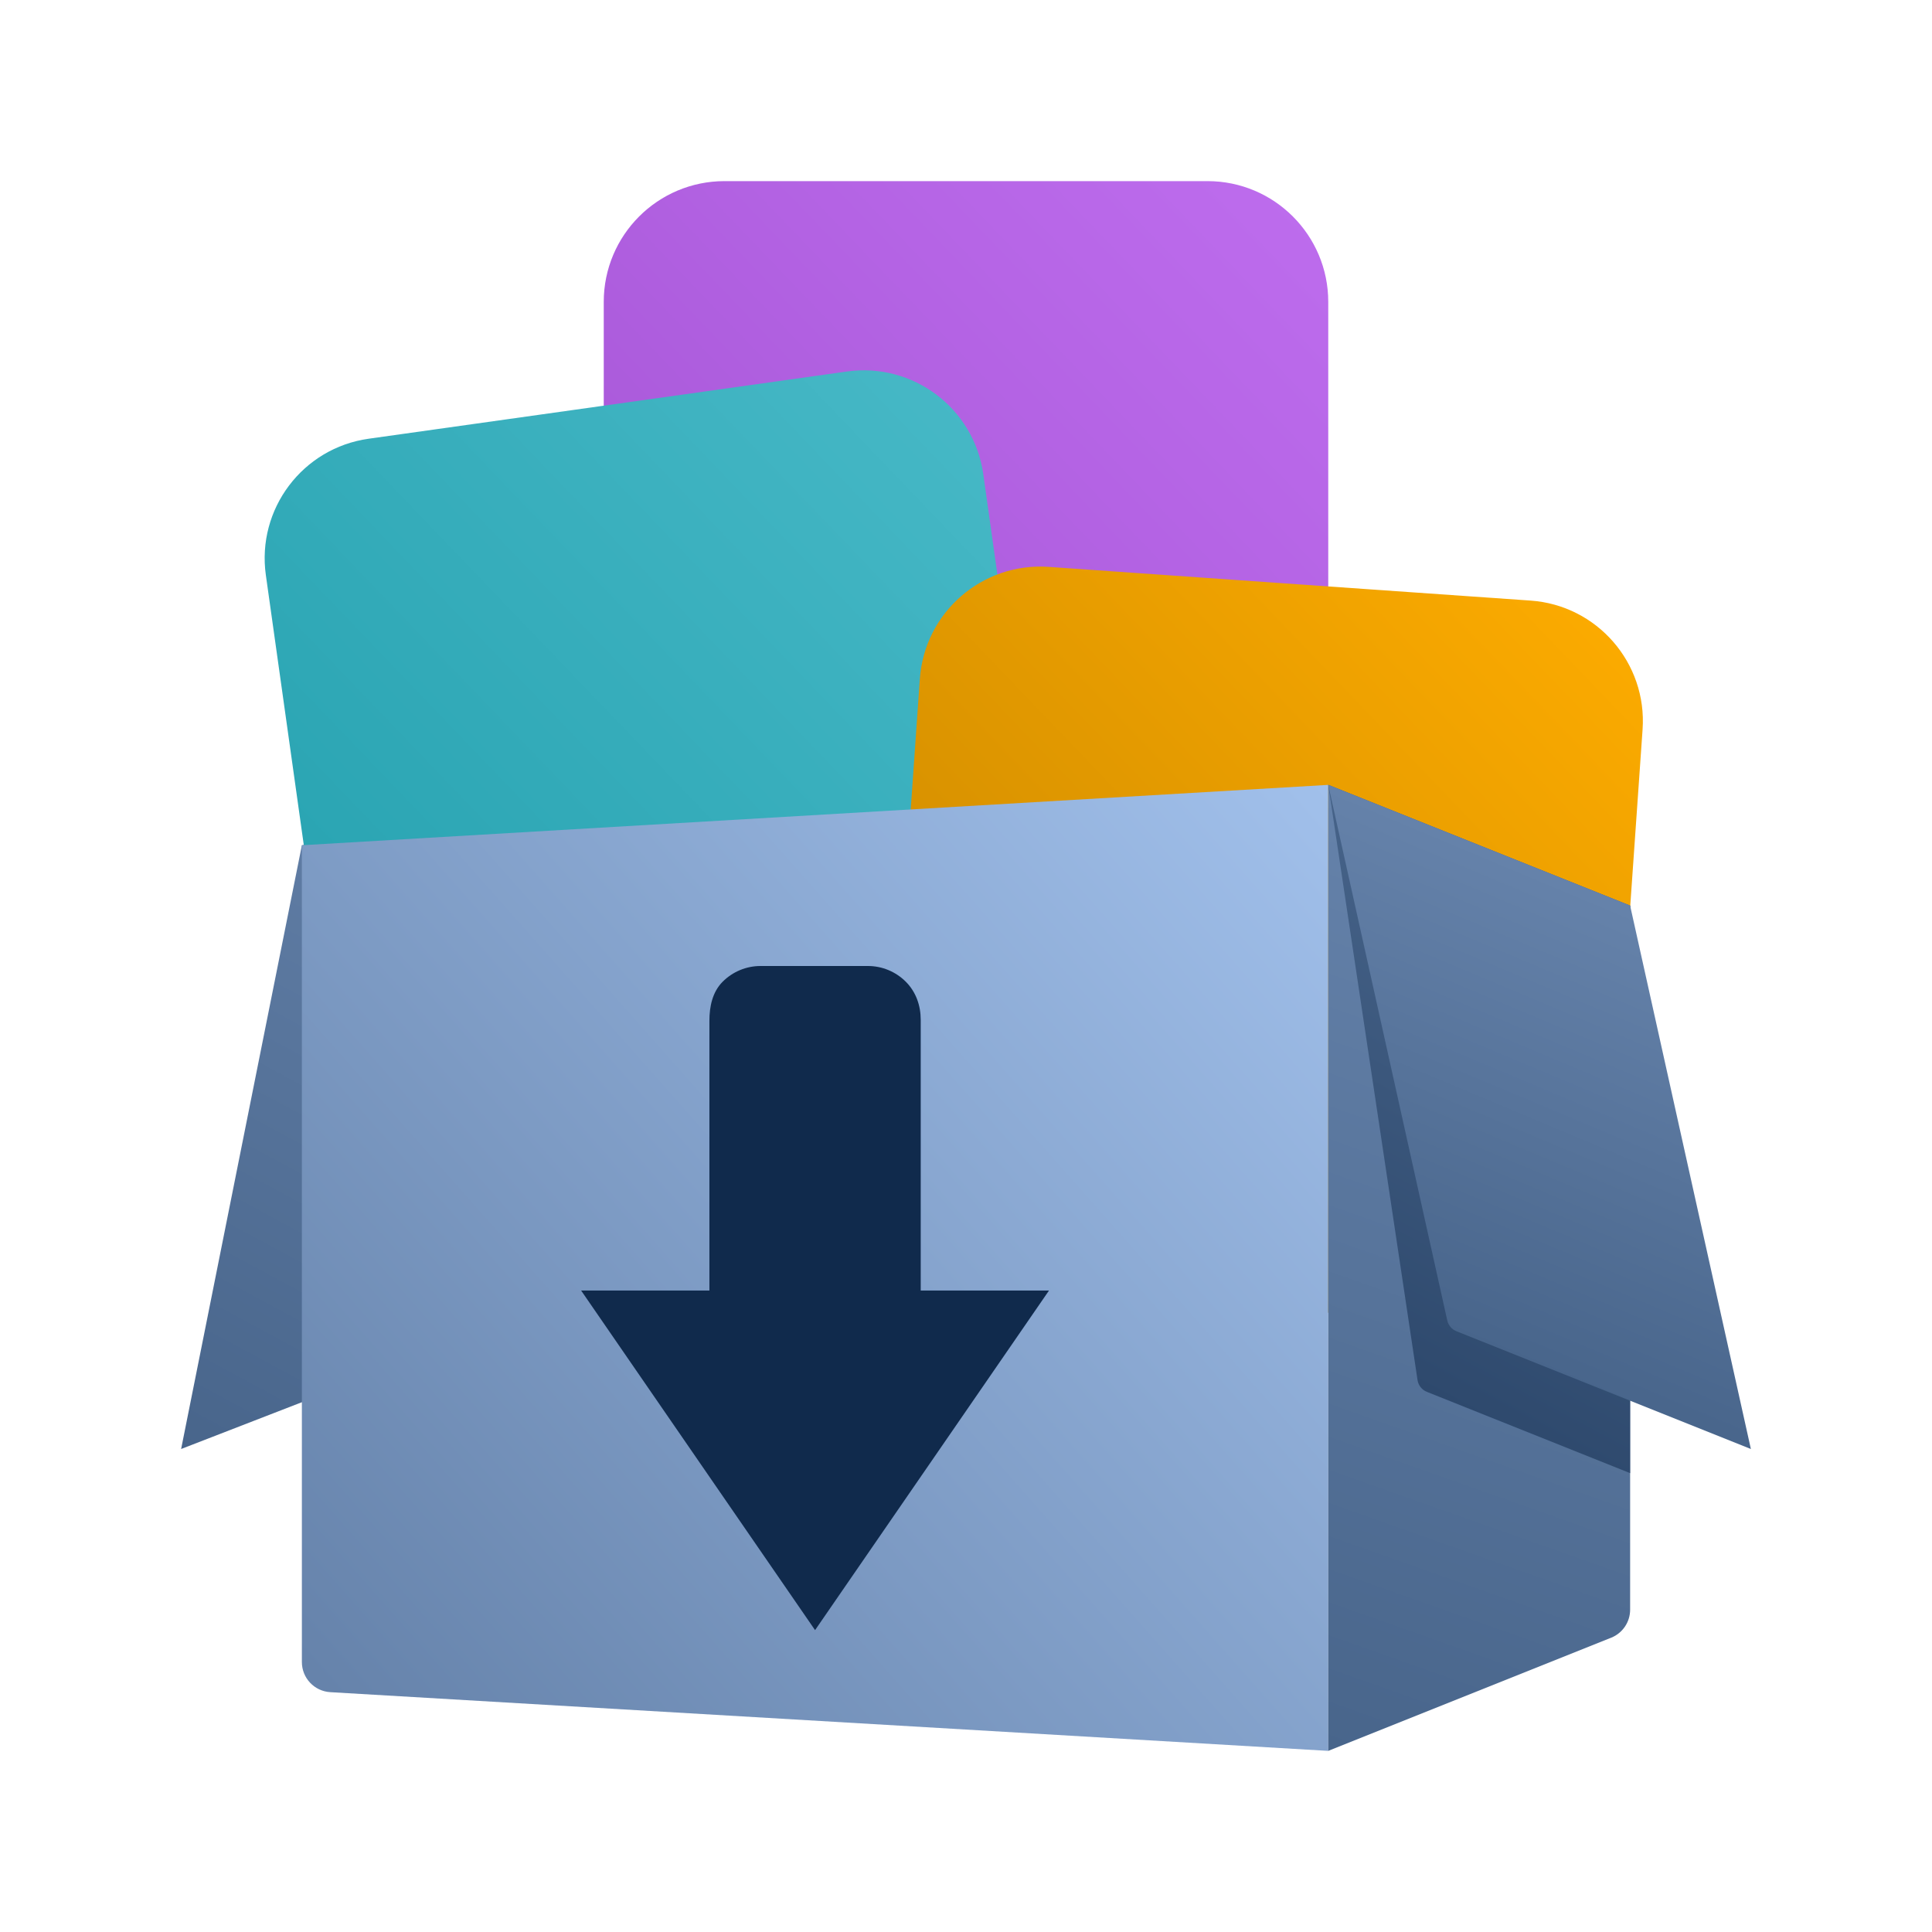
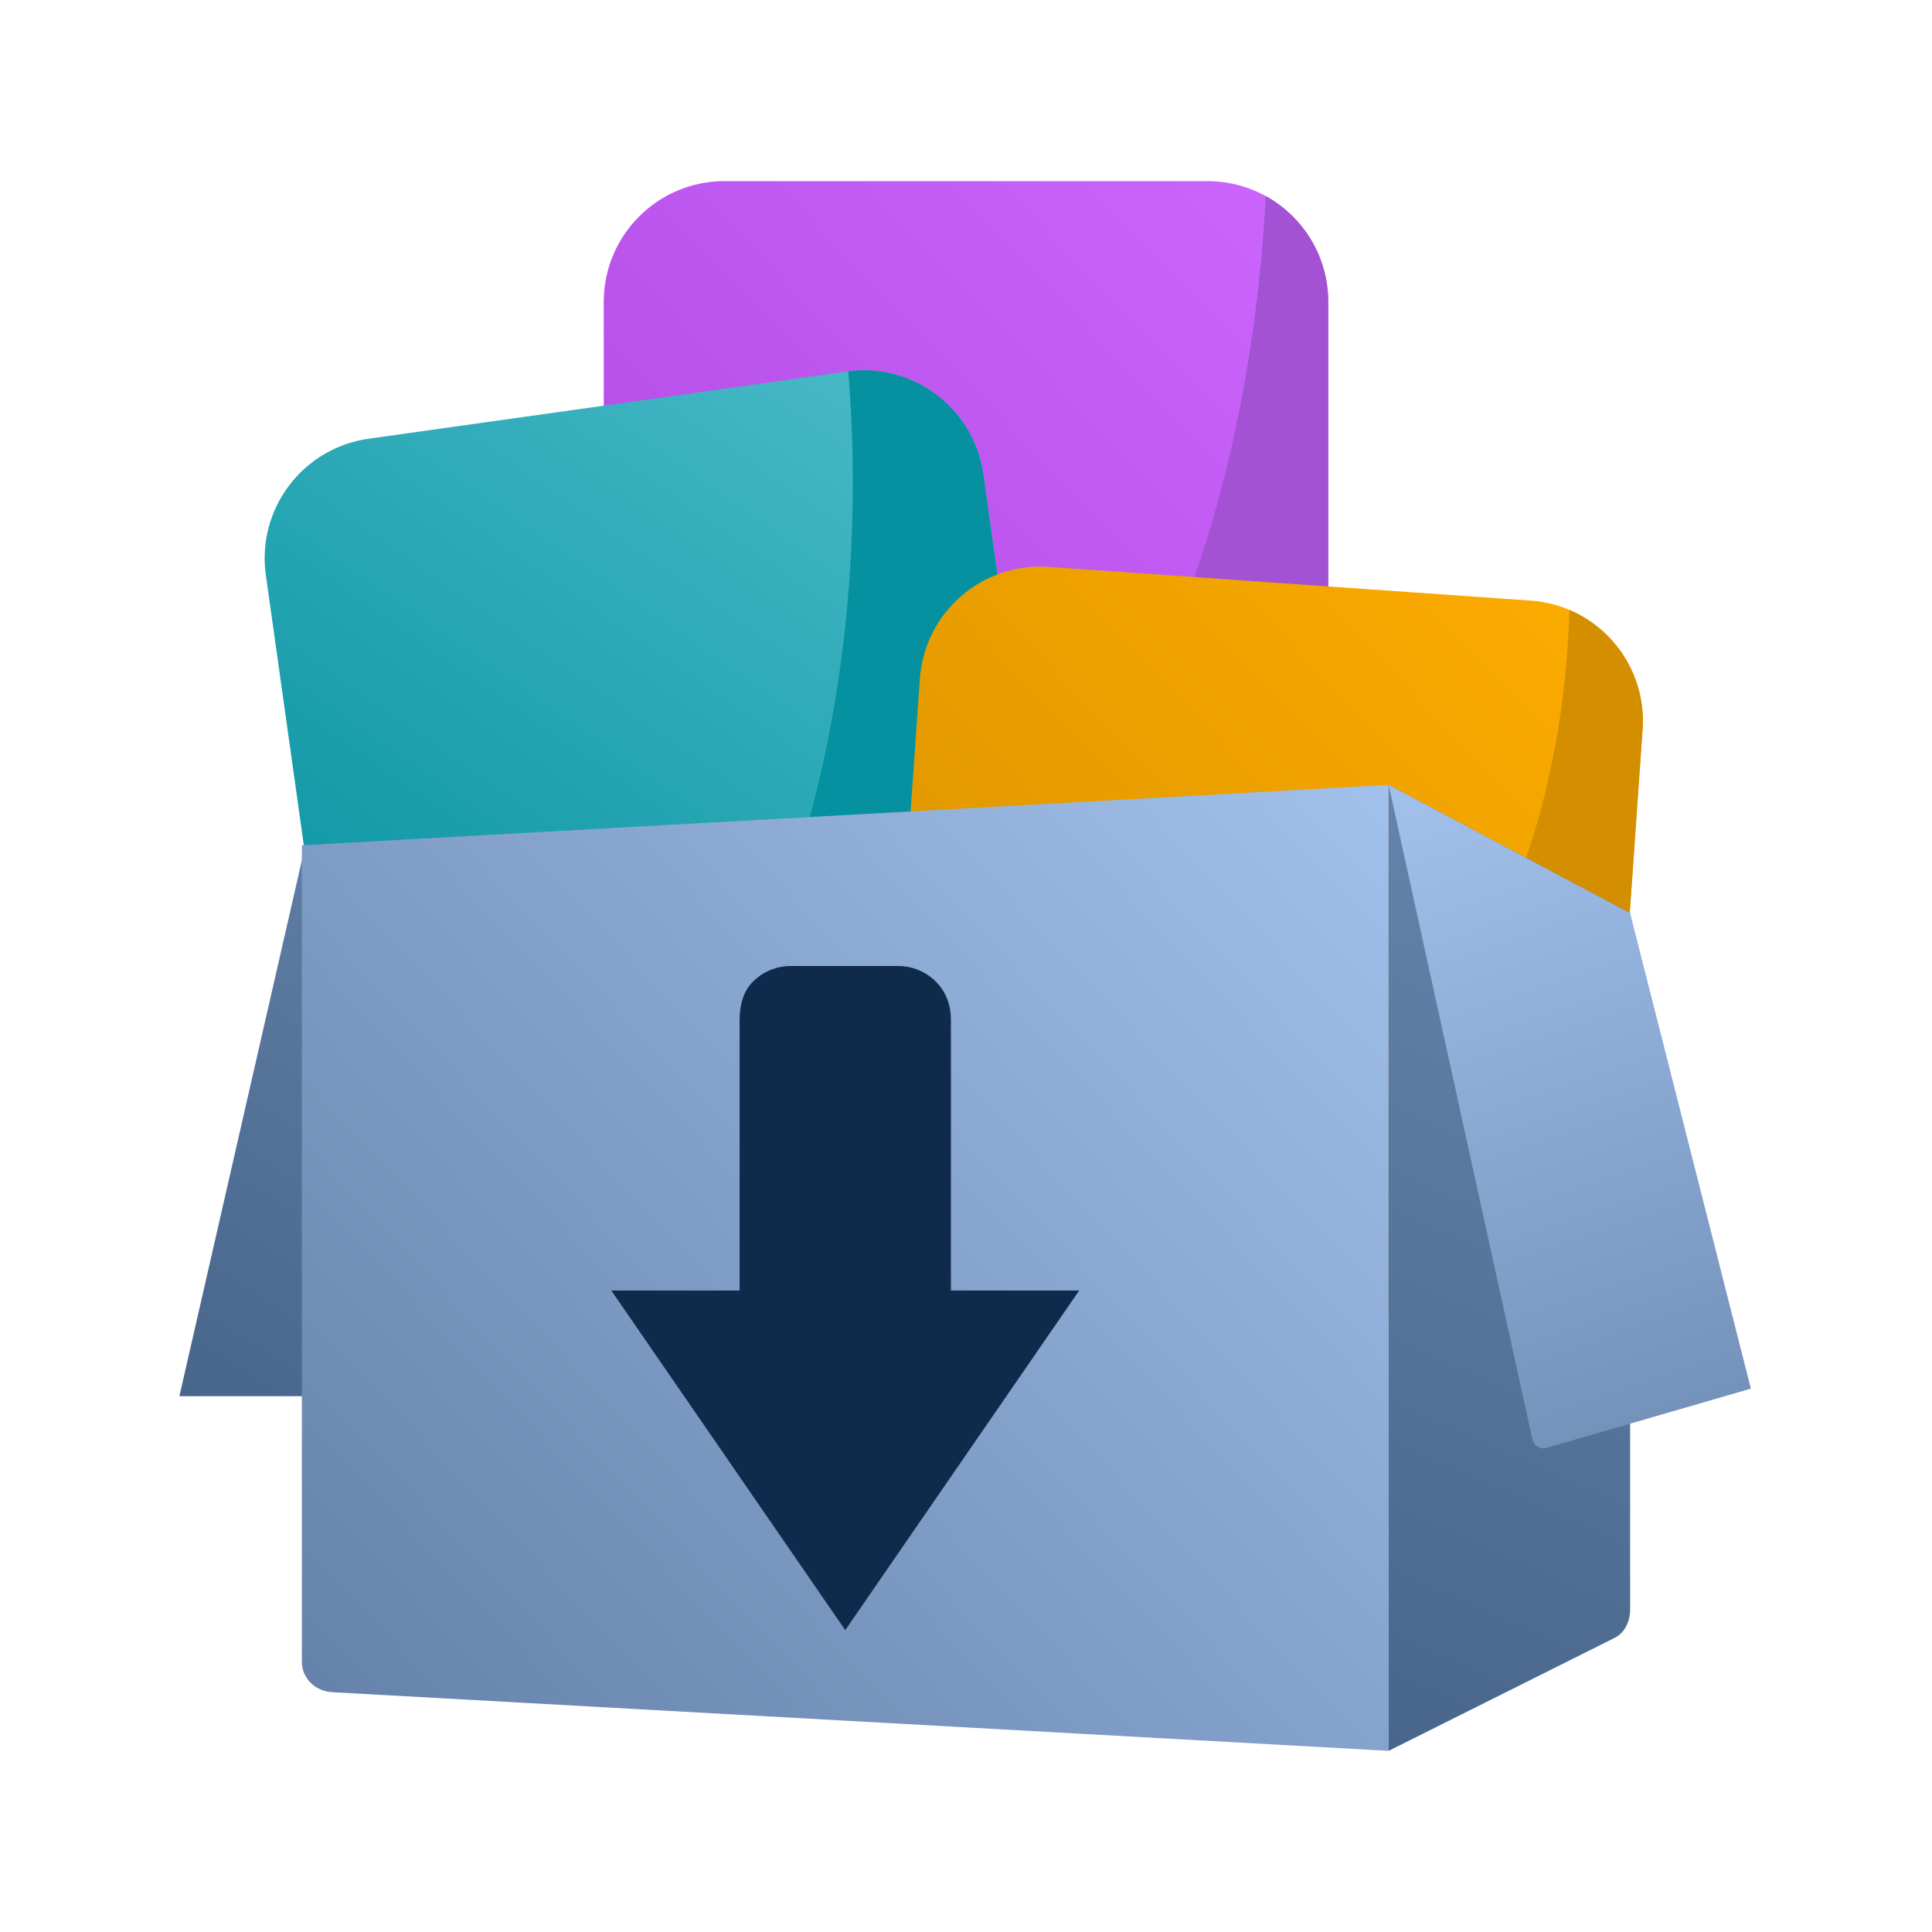
<svg xmlns="http://www.w3.org/2000/svg" width="256" height="256" viewBox="0 0 256 256" fill="none">
-   <g id="Size=256">
-     <path id="Rectangle 572" d="M24 192L62.013 177.27C63.255 176.789 64.176 175.721 64.47 174.422L80.5 103.5L40 112L24 192Z" fill="url(#paint0_linear_2177_449)" />
-     <path id="Rectangle 433" d="M80 40C80 31.163 87.163 24 96 24H160C168.837 24 176 31.163 176 40V104C176 112.837 168.837 120 160 120H96C87.163 120 80 112.837 80 104V40Z" fill="url(#paint1_linear_2177_449)" />
-     <path id="Rectangle 441" d="M35.227 76.205C33.997 67.454 40.094 59.363 48.844 58.134L112.221 49.227C120.972 47.997 129.063 54.093 130.293 62.844L139.2 126.221C140.429 134.972 134.333 143.062 125.582 144.292L62.205 153.199C53.454 154.429 45.364 148.332 44.134 139.582L35.227 76.205Z" fill="url(#paint2_linear_2177_449)" />
-     <path id="Rectangle 434" d="M121.884 89.961C122.5 81.146 130.146 74.5 138.961 75.116L202.805 79.581C211.62 80.197 218.266 87.843 217.65 96.658L213.186 160.502C212.569 169.317 204.924 175.963 196.109 175.347L132.264 170.882C123.449 170.266 116.803 162.62 117.42 153.805L121.884 89.961Z" fill="url(#paint3_linear_2177_449)" />
-     <path id="Rectangle 570" d="M40 112L176 104V232L43.765 224.221C41.651 224.097 40 222.346 40 220.228V112Z" fill="url(#paint4_linear_2177_449)" />
-     <path id="Rectangle 571" d="M176 104L216 120V213.292C216 214.927 215.004 216.398 213.486 217.006L176 232V104Z" fill="url(#paint5_linear_2177_449)" />
-     <path id="Vector" d="M100.776 128C98.889 128 97.079 128.753 95.745 130.094C94.411 131.435 94 133.354 94 135.25V171H77L108 216L139 171H122V135.128C122 133.232 121.369 131.435 120.034 130.094C118.7 128.753 116.891 128 115.004 128H100.776Z" fill="#102A4C" />
-     <path id="Subtract" d="M216 195.2L189.065 184.426C188.405 184.162 187.935 183.568 187.83 182.866L176 104L216 120V195.2Z" fill="url(#paint6_linear_2177_449)" />
-     <path id="Rectangle 574" d="M191.771 174.969C191.914 175.614 192.367 176.147 192.981 176.392L232 192L216 120L176 104L191.771 174.969Z" fill="url(#paint7_linear_2177_449)" />
-   </g>
+   <path d="M23.771 185H77.748C78.139 185 78.533 184.955 78.889 184.795C79.847 184.365 80.543 183.642 80.79 182.789L95.771 126.5L40.228 113L23.771 185Z" fill="url(#paint0_linear_2439_1962)" />
+   <path d="M80 40C80 31.163 87.163 24 96 24H160C168.837 24 176 31.163 176 40V104C176 112.837 168.837 120 160 120H96C87.163 120 80 112.837 80 104V40Z" fill="url(#paint1_linear_2439_1962)" />
+   <path d="M129.902 120H160C168.837 120 176 112.836 176 104V40C176 33.962 172.656 28.705 167.718 25.981C165.506 68.819 150.489 104.664 129.902 120Z" fill="url(#paint2_linear_2439_1962)" />
+   <path d="M35.227 76.204C33.997 67.454 40.093 59.363 48.844 58.133L112.221 49.226C120.972 47.996 129.062 54.093 130.292 62.844L139.199 126.221C140.429 134.971 134.332 143.062 125.582 144.292L62.205 153.199C53.454 154.429 45.363 148.332 44.134 139.581L35.227 76.204Z" fill="url(#paint3_linear_2439_1962)" />
+   <path d="M86.987 149.716C102.699 130.963 113 99.565 113 63.998C113 58.975 112.794 54.035 112.397 49.202C121.08 48.078 129.071 54.152 130.292 62.844L139.199 126.221C140.429 134.971 134.332 143.062 125.582 144.292L86.987 149.716Z" fill="#05919F" />
+   <path d="M121.884 89.961C122.5 81.146 130.146 74.499 138.961 75.116L202.805 79.58C211.62 80.197 218.266 87.842 217.65 96.657L213.186 160.501C212.569 169.316 204.924 175.963 196.109 175.346L132.264 170.882C123.449 170.266 116.803 162.62 117.42 153.805L121.884 89.961Z" fill="url(#paint4_linear_2439_1962)" />
+   <path d="M207.955 80.814C206.753 124.841 181.713 160 151 160C138.722 160 127.351 154.382 118.047 144.825L117.42 153.805C116.803 162.62 123.449 170.266 132.264 170.882L196.109 175.346C204.924 175.963 212.569 169.317 213.186 160.501L217.65 96.657C218.139 89.667 214.06 83.412 207.955 80.814Z" fill="#D38F00" />
+   <path d="M40 112L184 104V232L43.987 224.221C41.748 224.097 40 222.346 40 220.228V112Z" fill="url(#paint5_linear_2439_1962)" />
+   <path d="M184 104L216 121V213.292C216 214.927 215.203 216.398 213.988 217.006L184 232V104Z" fill="url(#paint6_linear_2439_1962)" />
+   <path d="M104.776 128C102.889 128 101.079 128.753 99.745 130.094C98.411 131.435 98 133.354 98 135.25V171H81L112 216L143 171H126V135.128C126 133.232 125.369 131.435 124.034 130.094C122.7 128.753 120.891 128 119.004 128H104.776Z" fill="#102A4C" />
+   <path d="M203 190.5C203.117 191.093 203.401 191.798 204.41 191.908C204.598 191.929 204.787 191.896 204.968 191.844L232 184L216 121L184 104L203 190.5Z" fill="url(#paint7_linear_2439_1962)" />
  <defs>
-     <linearGradient id="paint0_linear_2177_449" x1="24" y1="192" x2="71.5" y2="104" gradientUnits="userSpaceOnUse">
+     <linearGradient id="paint0_linear_2439_1962" x1="24" y1="185" x2="71.708" y2="110.841" gradientUnits="userSpaceOnUse">
      <stop stop-color="#48658B" />
      <stop offset="1" stop-color="#6582AA" />
    </linearGradient>
-     <linearGradient id="paint1_linear_2177_449" x1="80" y1="120" x2="177.977" y2="26.062" gradientUnits="userSpaceOnUse">
+     <linearGradient id="paint1_linear_2439_1962" x1="80" y1="120" x2="177.977" y2="26.062" gradientUnits="userSpaceOnUse">
+       <stop stop-color="#AE46DE" />
+       <stop offset="1" stop-color="#CC66FF" />
+     </linearGradient>
+     <linearGradient id="paint2_linear_2439_1962" x1="80" y1="120" x2="177.978" y2="26.063" gradientUnits="userSpaceOnUse">
      <stop stop-color="#A252D2" />
-       <stop offset="1" stop-color="#BE6DEE" />
+       <stop offset="1" stop-color="#A252D2" />
    </linearGradient>
-     <linearGradient id="paint2_linear_2177_449" x1="35.069" y1="153.357" x2="141.505" y2="51.309" gradientUnits="userSpaceOnUse">
-       <stop stop-color="#229FAD" />
+     <linearGradient id="paint3_linear_2439_1962" x1="53" y1="153" x2="124.158" y2="50.498" gradientUnits="userSpaceOnUse">
+       <stop stop-color="#05919F" />
      <stop offset="1" stop-color="#49BAC8" />
    </linearGradient>
-     <linearGradient id="paint3_linear_2177_449" x1="117.38" y1="175.386" x2="219.756" y2="77.232" gradientUnits="userSpaceOnUse">
-       <stop stop-color="#C48400" />
+     <linearGradient id="paint4_linear_2439_1962" x1="117.38" y1="175.386" x2="219.756" y2="77.231" gradientUnits="userSpaceOnUse">
+       <stop stop-color="#D38F00" />
      <stop offset="1" stop-color="#FFAD00" />
    </linearGradient>
-     <linearGradient id="paint4_linear_2177_449" x1="40" y1="224.5" x2="176" y2="104" gradientUnits="userSpaceOnUse">
+     <linearGradient id="paint5_linear_2439_1962" x1="40" y1="224.5" x2="176.718" y2="96.238" gradientUnits="userSpaceOnUse">
      <stop stop-color="#6582AA" />
      <stop offset="1" stop-color="#A1C0EB" />
    </linearGradient>
-     <linearGradient id="paint5_linear_2177_449" x1="176" y1="232" x2="216" y2="119" gradientUnits="userSpaceOnUse">
+     <linearGradient id="paint6_linear_2439_1962" x1="184" y1="232" x2="231.053" y2="125.661" gradientUnits="userSpaceOnUse">
      <stop stop-color="#48658B" />
      <stop offset="1" stop-color="#6582AA" />
    </linearGradient>
-     <linearGradient id="paint6_linear_2177_449" x1="188" y1="184" x2="220.435" y2="123.373" gradientUnits="userSpaceOnUse">
-       <stop stop-color="#2E496D" />
-       <stop offset="1" stop-color="#48658B" />
-     </linearGradient>
-     <linearGradient id="paint7_linear_2177_449" x1="192" y1="176.5" x2="215.5" y2="120.5" gradientUnits="userSpaceOnUse">
-       <stop stop-color="#48658B" />
-       <stop offset="1" stop-color="#6582AA" />
-       <stop offset="1" stop-color="#6582AA" />
+     <linearGradient id="paint7_linear_2439_1962" x1="232" y1="216" x2="193.675" y2="102.727" gradientUnits="userSpaceOnUse">
+       <stop stop-color="#6582AA" />
+       <stop offset="1" stop-color="#A1C0EB" />
    </linearGradient>
  </defs>
</svg>
